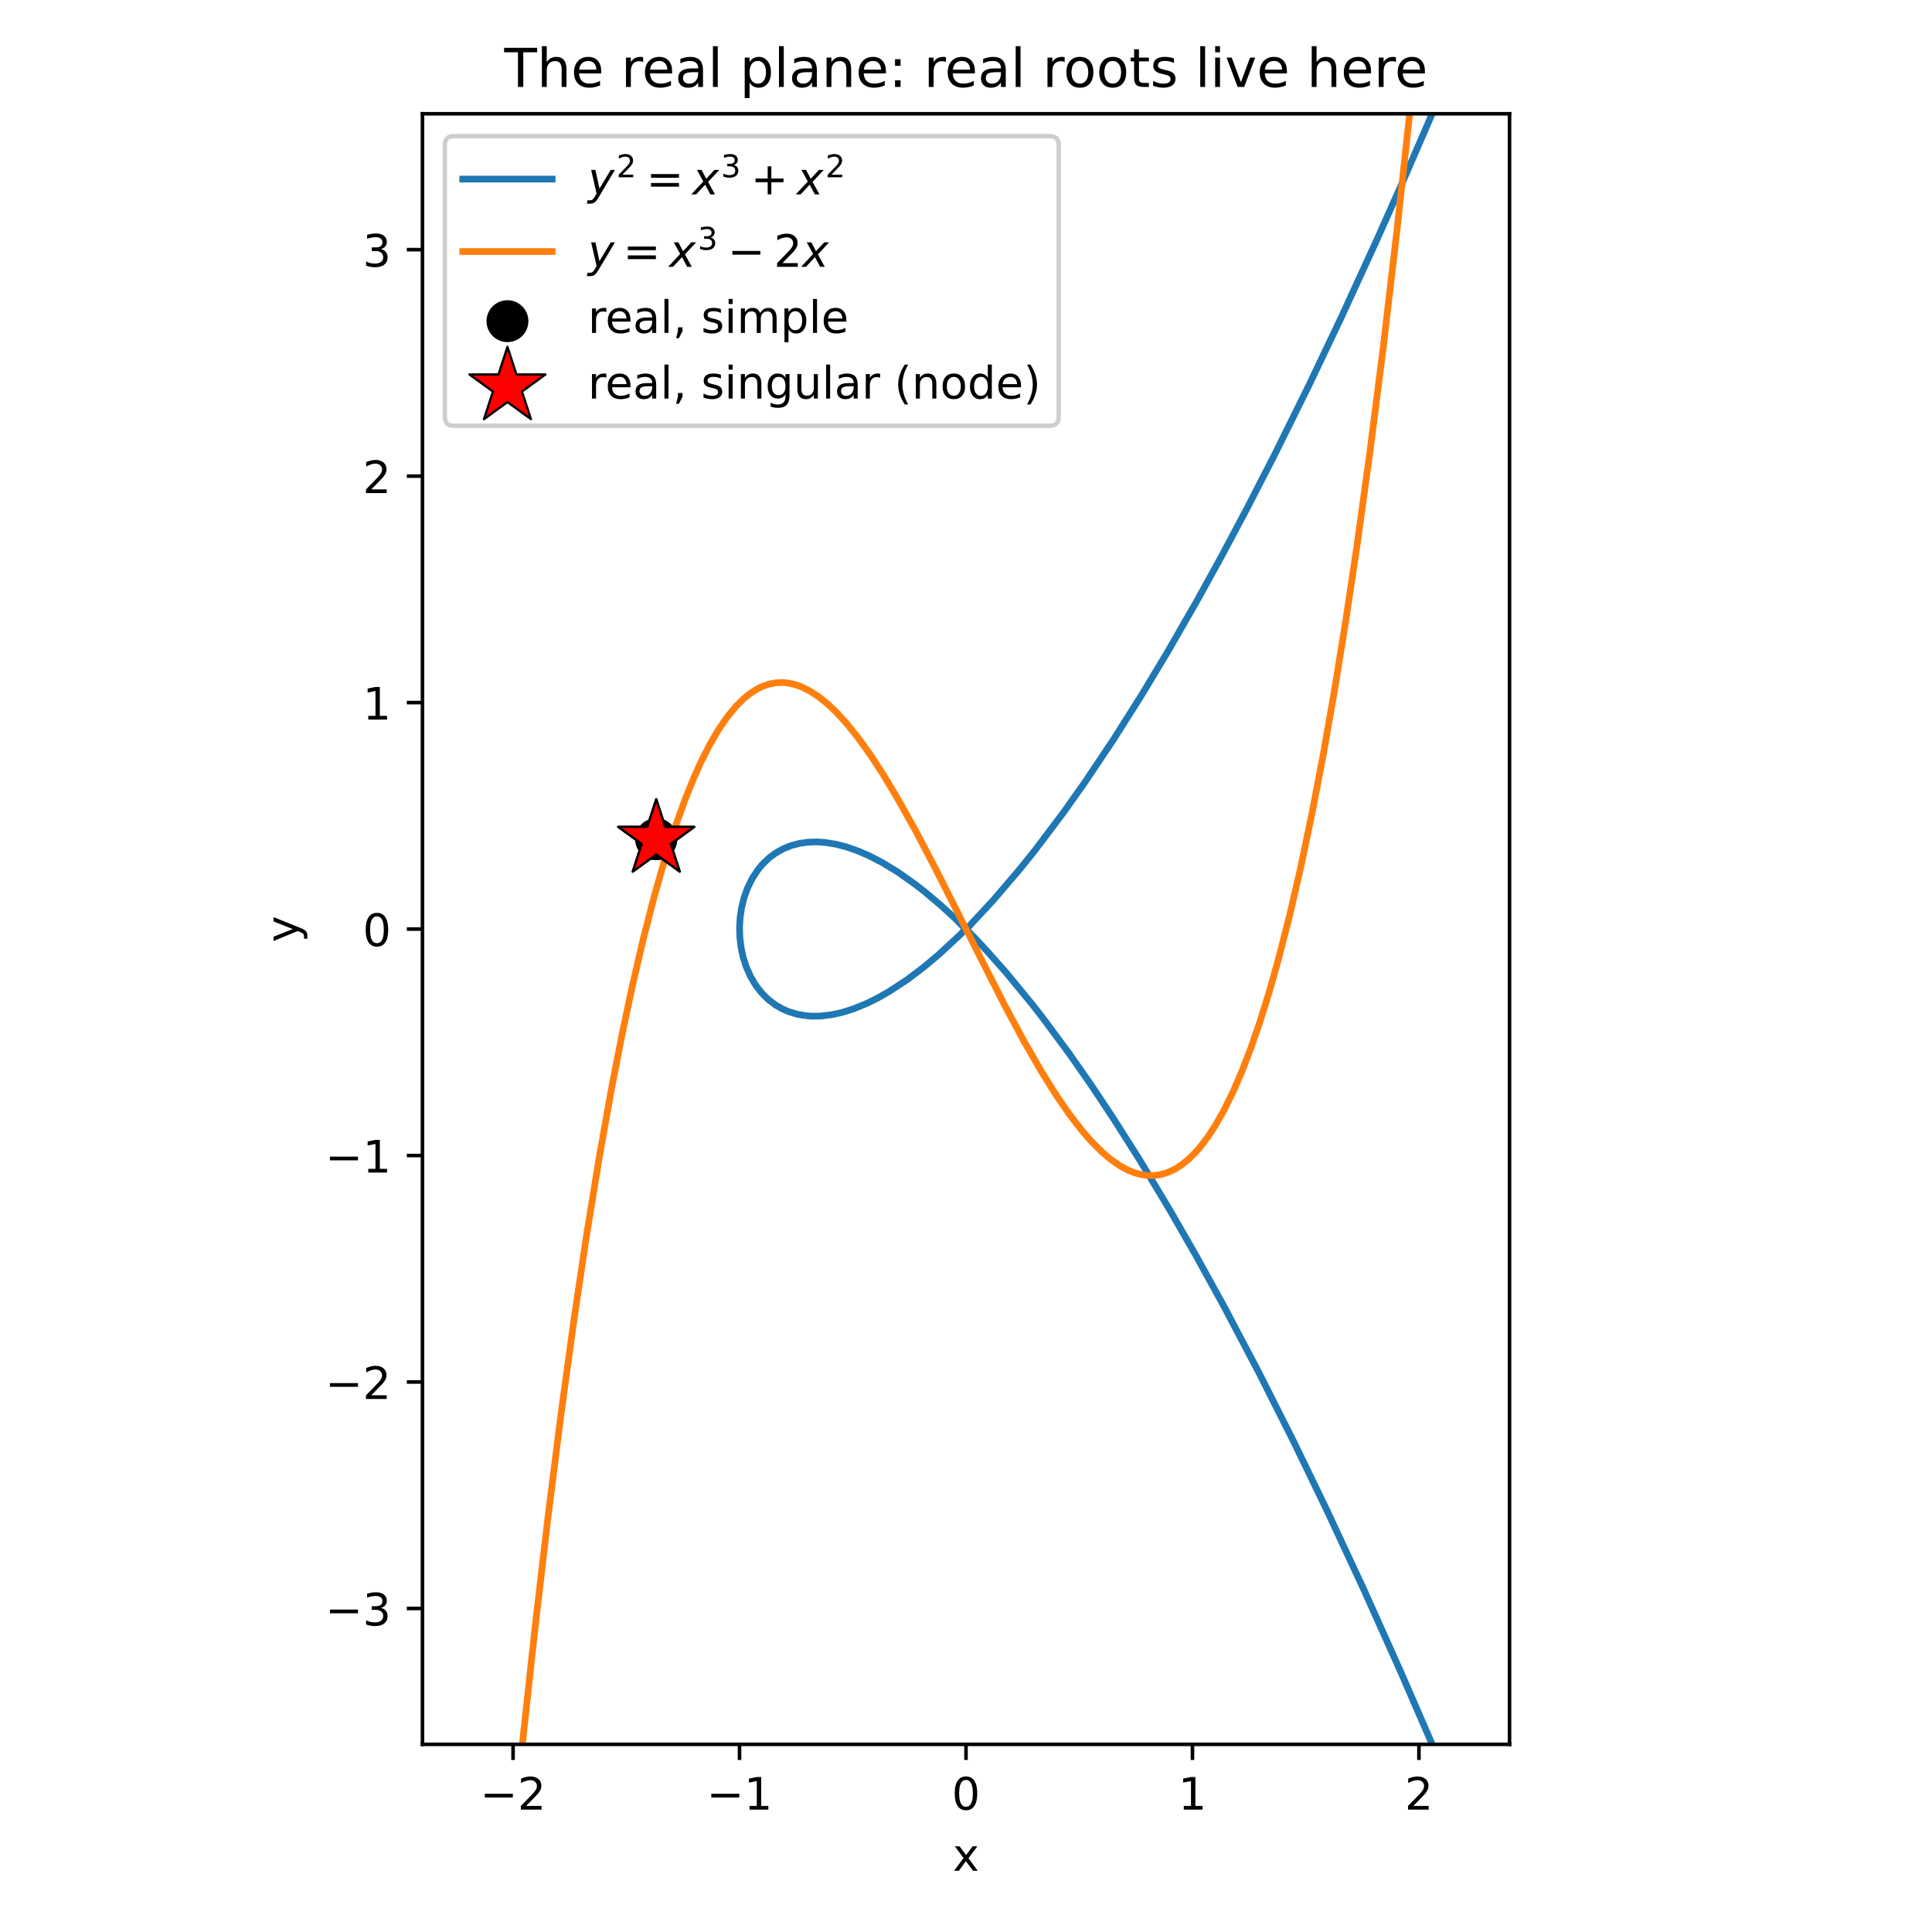
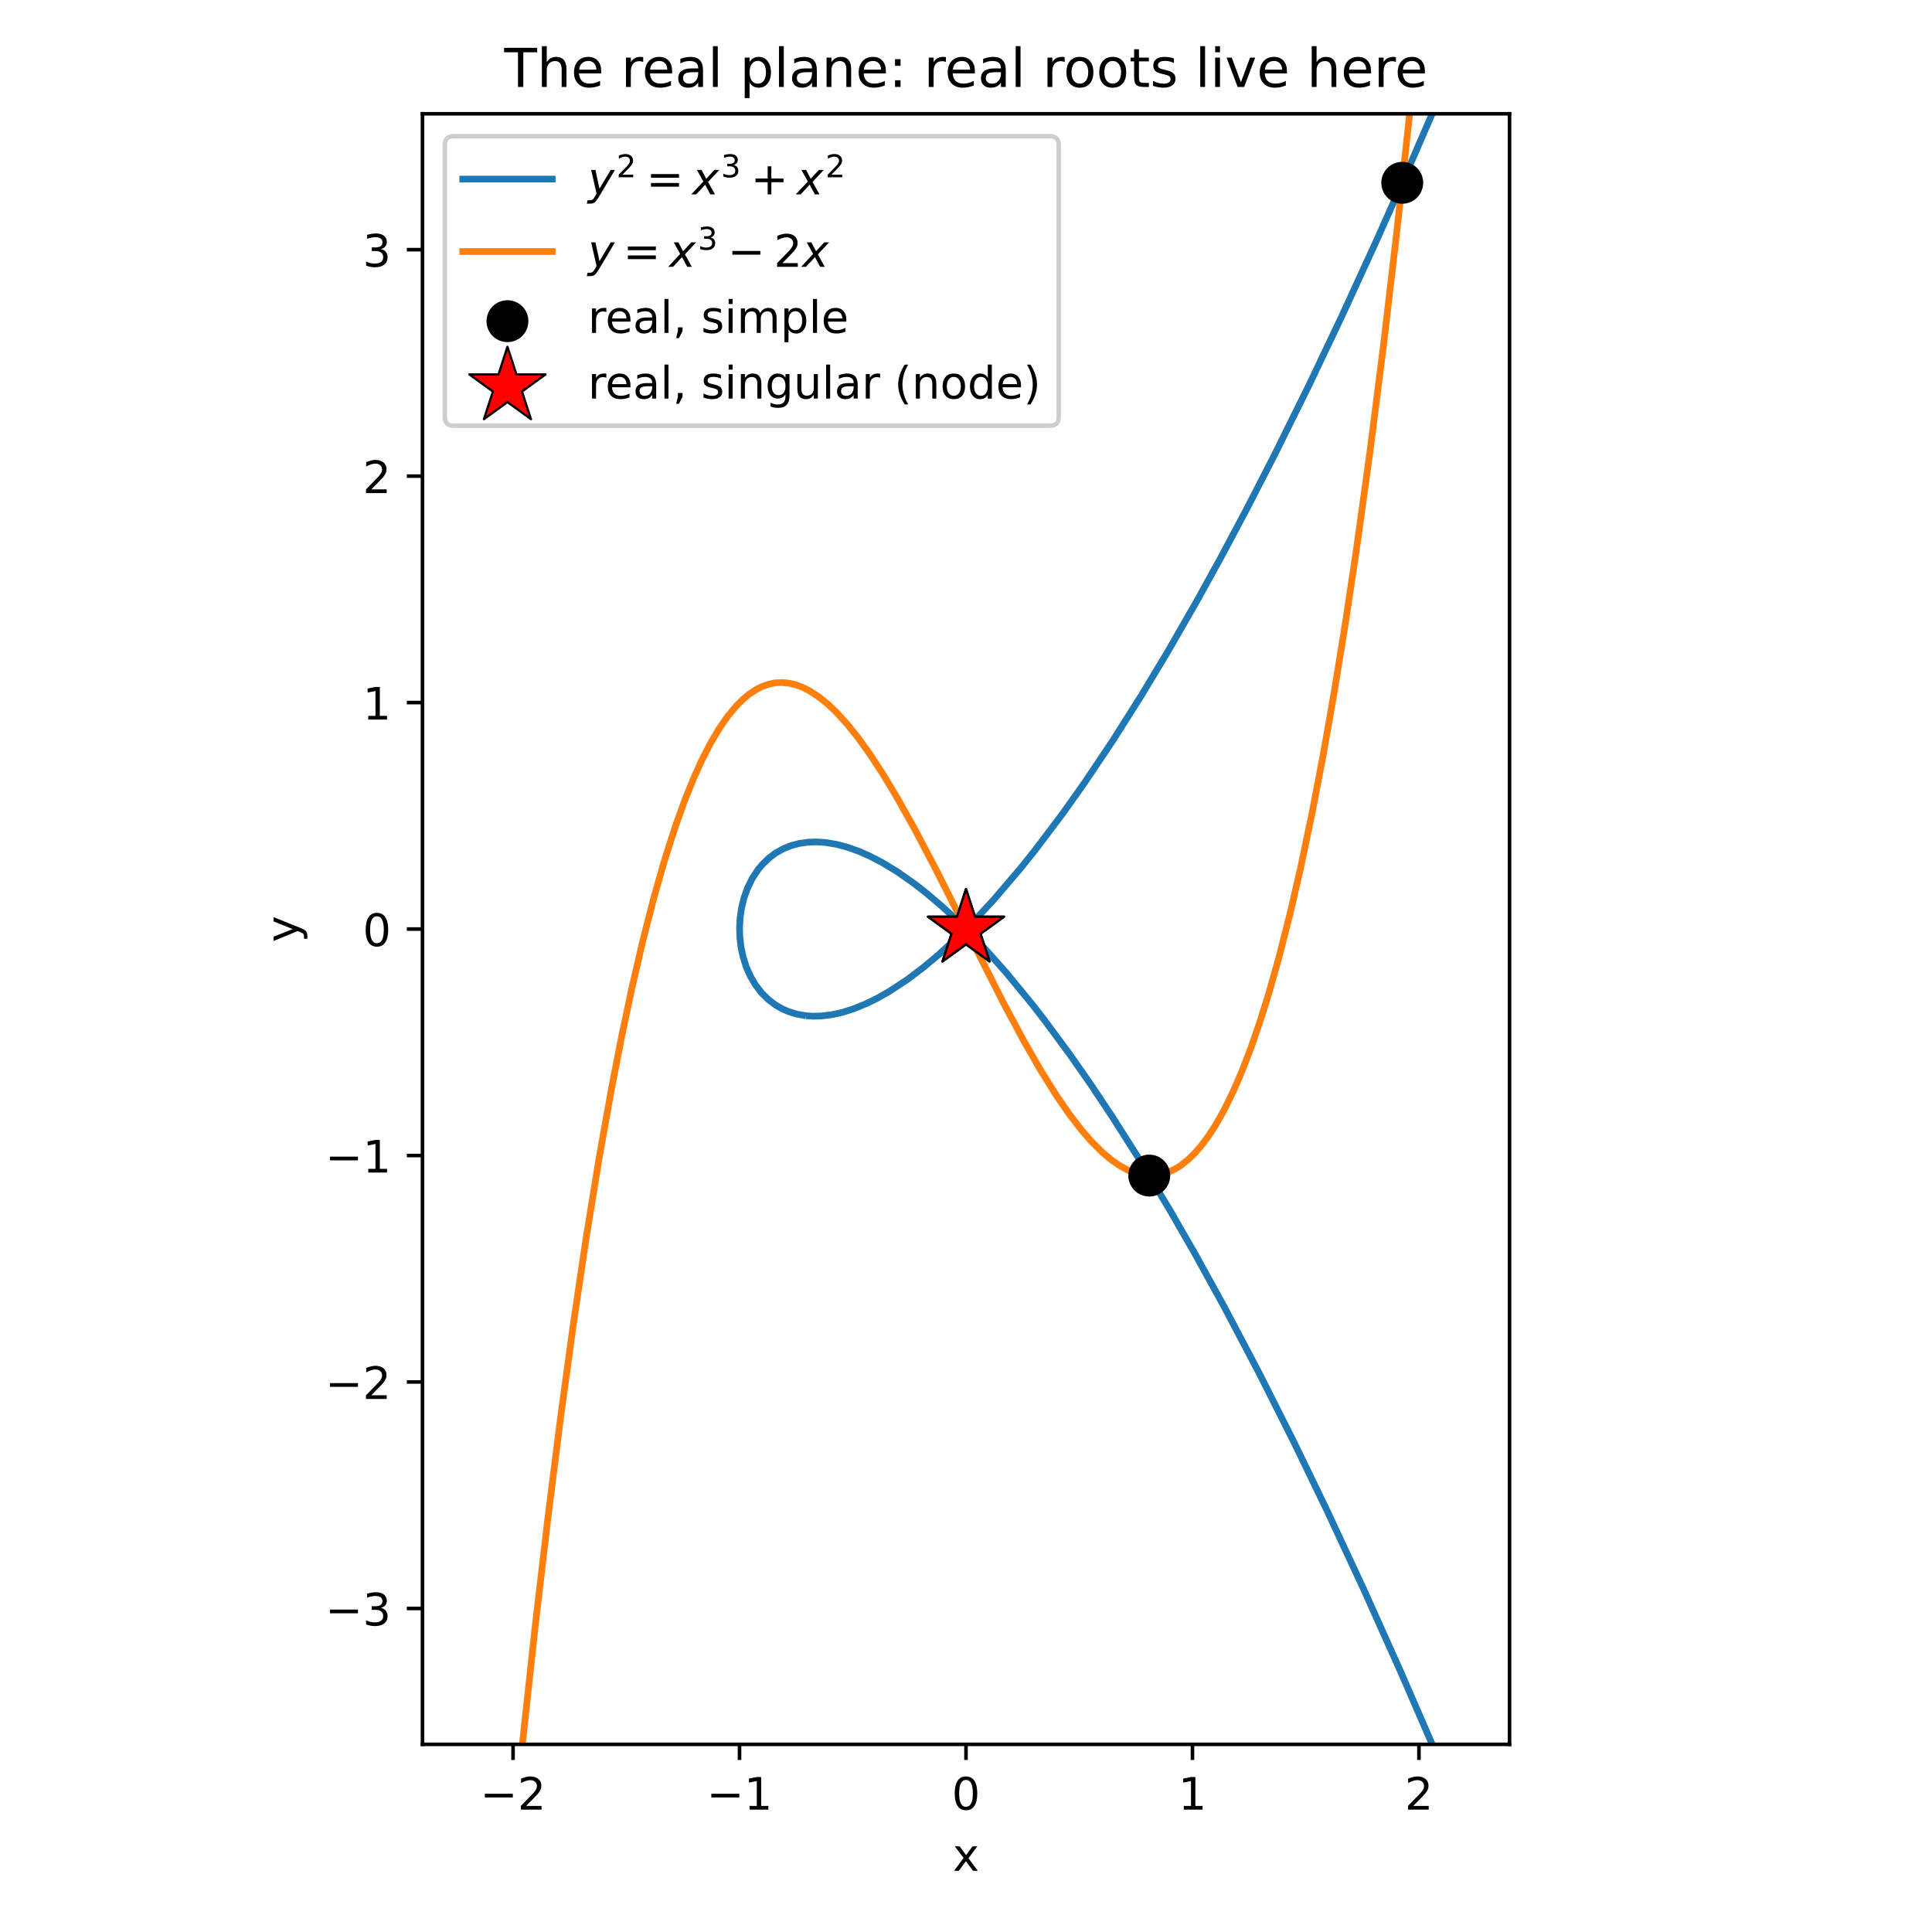
<svg xmlns="http://www.w3.org/2000/svg" xmlns:xlink="http://www.w3.org/1999/xlink" width="432pt" height="432pt" viewBox="0 0 432 432" version="1.1">
  <defs>
    <style type="text/css">*{stroke-linejoin: round; stroke-linecap: butt}</style>
  </defs>
  <g id="figure_1">
    <g id="patch_1">
      <path d="M 0 432  L 432 432  L 432 0  L 0 0  z " style="fill: #ffffff" />
    </g>
    <g id="axes_1">
      <g id="patch_2">
        <path d="M 94.467 390.04  L 337.533 390.04  L 337.533 25.44  L 94.467 25.44  z " style="fill: #ffffff" />
      </g>
      <g id="matplotlib.axis_1">
        <g id="xtick_1">
          <g id="line2d_1">
            <defs>
-               <path id="m66e1738c67" d="M 0 0  L 0 3.5  " style="stroke: #000000; stroke-width: 0.8" />
-             </defs>
-             <g>
-               <use xlink:href="#m66e1738c67" x="114.722" y="390.04" style="stroke: #000000; stroke-width: 0.8" />
+               <path id="m645d4f2193" d="M 0 0  L 0 3.5  " style="stroke: #000000; stroke-width: 0.8" />
+             </defs>
+             <g>
+               <use xlink:href="#m645d4f2193" x="114.722" y="390.04" style="stroke: #000000; stroke-width: 0.8" />
            </g>
          </g>
          <g id="text_1">
            <g transform="translate(107.3511 404.6384) scale(0.1 -0.1)">
              <defs>
                <path id="DejaVuSans-2212" d="M 678 2272  L 4684 2272  L 4684 1741  L 678 1741  L 678 2272  z " transform="scale(0.015625)" />
                <path id="DejaVuSans-32" d="M 1228 531  L 3431 531  L 3431 0  L 469 0  L 469 531  Q 828 903 1448 1529  Q 2069 2156 2228 2338  Q 2531 2678 2651 2914  Q 2772 3150 2772 3378  Q 2772 3750 2511 3984  Q 2250 4219 1831 4219  Q 1534 4219 1204 4116  Q 875 4013 500 3803  L 500 4441  Q 881 4594 1212 4672  Q 1544 4750 1819 4750  Q 2544 4750 2975 4387  Q 3406 4025 3406 3419  Q 3406 3131 3298 2873  Q 3191 2616 2906 2266  Q 2828 2175 2409 1742  Q 1991 1309 1228 531  z " transform="scale(0.015625)" />
              </defs>
              <use xlink:href="#DejaVuSans-2212" />
              <use xlink:href="#DejaVuSans-32" transform="translate(83.78906 0)" />
            </g>
          </g>
        </g>
        <g id="xtick_2">
          <g id="line2d_2">
            <g>
-               <use xlink:href="#m66e1738c67" x="165.361" y="390.04" style="stroke: #000000; stroke-width: 0.8" />
+               <use xlink:href="#m645d4f2193" x="165.361" y="390.04" style="stroke: #000000; stroke-width: 0.8" />
            </g>
          </g>
          <g id="text_2">
            <g transform="translate(157.99 404.6384) scale(0.1 -0.1)">
              <defs>
                <path id="DejaVuSans-31" d="M 794 531  L 1825 531  L 1825 4091  L 703 3866  L 703 4441  L 1819 4666  L 2450 4666  L 2450 531  L 3481 531  L 3481 0  L 794 0  L 794 531  z " transform="scale(0.015625)" />
              </defs>
              <use xlink:href="#DejaVuSans-2212" />
              <use xlink:href="#DejaVuSans-31" transform="translate(83.78906 0)" />
            </g>
          </g>
        </g>
        <g id="xtick_3">
          <g id="line2d_3">
            <g>
-               <use xlink:href="#m66e1738c67" x="216" y="390.04" style="stroke: #000000; stroke-width: 0.8" />
+               <use xlink:href="#m645d4f2193" x="216" y="390.04" style="stroke: #000000; stroke-width: 0.8" />
            </g>
          </g>
          <g id="text_3">
            <g transform="translate(212.8187 404.6384) scale(0.1 -0.1)">
              <defs>
                <path id="DejaVuSans-30" d="M 2034 4250  Q 1547 4250 1301 3770  Q 1056 3291 1056 2328  Q 1056 1369 1301 889  Q 1547 409 2034 409  Q 2525 409 2770 889  Q 3016 1369 3016 2328  Q 3016 3291 2770 3770  Q 2525 4250 2034 4250  z M 2034 4750  Q 2819 4750 3233 4129  Q 3647 3509 3647 2328  Q 3647 1150 3233 529  Q 2819 -91 2034 -91  Q 1250 -91 836 529  Q 422 1150 422 2328  Q 422 3509 836 4129  Q 1250 4750 2034 4750  z " transform="scale(0.015625)" />
              </defs>
              <use xlink:href="#DejaVuSans-30" />
            </g>
          </g>
        </g>
        <g id="xtick_4">
          <g id="line2d_4">
            <g>
-               <use xlink:href="#m66e1738c67" x="266.639" y="390.04" style="stroke: #000000; stroke-width: 0.8" />
+               <use xlink:href="#m645d4f2193" x="266.639" y="390.04" style="stroke: #000000; stroke-width: 0.8" />
            </g>
          </g>
          <g id="text_4">
            <g transform="translate(263.4576 404.6384) scale(0.1 -0.1)">
              <use xlink:href="#DejaVuSans-31" />
            </g>
          </g>
        </g>
        <g id="xtick_5">
          <g id="line2d_5">
            <g>
-               <use xlink:href="#m66e1738c67" x="317.278" y="390.04" style="stroke: #000000; stroke-width: 0.8" />
+               <use xlink:href="#m645d4f2193" x="317.278" y="390.04" style="stroke: #000000; stroke-width: 0.8" />
            </g>
          </g>
          <g id="text_5">
            <g transform="translate(314.0965 404.6384) scale(0.1 -0.1)">
              <use xlink:href="#DejaVuSans-32" />
            </g>
          </g>
        </g>
        <g id="text_6">
          <g transform="translate(213.0406 418.3166) scale(0.1 -0.1)">
            <defs>
              <path id="DejaVuSans-78" d="M 3513 3500  L 2247 1797  L 3578 0  L 2900 0  L 1881 1375  L 863 0  L 184 0  L 1544 1831  L 300 3500  L 978 3500  L 1906 2253  L 2834 3500  L 3513 3500  z " transform="scale(0.015625)" />
            </defs>
            <use xlink:href="#DejaVuSans-78" />
          </g>
        </g>
      </g>
      <g id="matplotlib.axis_2">
        <g id="ytick_1">
          <g id="line2d_6">
            <defs>
-               <path id="mb8ef39b01d" d="M 0 0  L -3.5 0  " style="stroke: #000000; stroke-width: 0.8" />
-             </defs>
-             <g>
-               <use xlink:href="#mb8ef39b01d" x="94.467" y="359.657" style="stroke: #000000; stroke-width: 0.8" />
+               <path id="me2d597efd4" d="M 0 0  L -3.5 0  " style="stroke: #000000; stroke-width: 0.8" />
+             </defs>
+             <g>
+               <use xlink:href="#me2d597efd4" x="94.467" y="359.657" style="stroke: #000000; stroke-width: 0.8" />
            </g>
          </g>
          <g id="text_7">
            <g transform="translate(72.72448 363.4559) scale(0.1 -0.1)">
              <defs>
                <path id="DejaVuSans-33" d="M 2597 2516  Q 3050 2419 3304 2112  Q 3559 1806 3559 1356  Q 3559 666 3084 287  Q 2609 -91 1734 -91  Q 1441 -91 1130 -33  Q 819 25 488 141  L 488 750  Q 750 597 1062 519  Q 1375 441 1716 441  Q 2309 441 2620 675  Q 2931 909 2931 1356  Q 2931 1769 2642 2001  Q 2353 2234 1838 2234  L 1294 2234  L 1294 2753  L 1863 2753  Q 2328 2753 2575 2939  Q 2822 3125 2822 3475  Q 2822 3834 2567 4026  Q 2313 4219 1838 4219  Q 1578 4219 1281 4162  Q 984 4106 628 3988  L 628 4550  Q 988 4650 1302 4700  Q 1616 4750 1894 4750  Q 2613 4750 3031 4423  Q 3450 4097 3450 3541  Q 3450 3153 3228 2886  Q 3006 2619 2597 2516  z " transform="scale(0.015625)" />
              </defs>
              <use xlink:href="#DejaVuSans-2212" />
              <use xlink:href="#DejaVuSans-33" transform="translate(83.78906 0)" />
            </g>
          </g>
        </g>
        <g id="ytick_2">
          <g id="line2d_7">
            <g>
-               <use xlink:href="#mb8ef39b01d" x="94.467" y="309.018" style="stroke: #000000; stroke-width: 0.8" />
+               <use xlink:href="#me2d597efd4" x="94.467" y="309.018" style="stroke: #000000; stroke-width: 0.8" />
            </g>
          </g>
          <g id="text_8">
            <g transform="translate(72.72448 312.817) scale(0.1 -0.1)">
              <use xlink:href="#DejaVuSans-2212" />
              <use xlink:href="#DejaVuSans-32" transform="translate(83.78906 0)" />
            </g>
          </g>
        </g>
        <g id="ytick_3">
          <g id="line2d_8">
            <g>
-               <use xlink:href="#mb8ef39b01d" x="94.467" y="258.379" style="stroke: #000000; stroke-width: 0.8" />
+               <use xlink:href="#me2d597efd4" x="94.467" y="258.379" style="stroke: #000000; stroke-width: 0.8" />
            </g>
          </g>
          <g id="text_9">
            <g transform="translate(72.72448 262.1781) scale(0.1 -0.1)">
              <use xlink:href="#DejaVuSans-2212" />
              <use xlink:href="#DejaVuSans-31" transform="translate(83.78906 0)" />
            </g>
          </g>
        </g>
        <g id="ytick_4">
          <g id="line2d_9">
            <g>
-               <use xlink:href="#mb8ef39b01d" x="94.467" y="207.74" style="stroke: #000000; stroke-width: 0.8" />
+               <use xlink:href="#me2d597efd4" x="94.467" y="207.74" style="stroke: #000000; stroke-width: 0.8" />
            </g>
          </g>
          <g id="text_10">
            <g transform="translate(81.10417 211.5392) scale(0.1 -0.1)">
              <use xlink:href="#DejaVuSans-30" />
            </g>
          </g>
        </g>
        <g id="ytick_5">
          <g id="line2d_10">
            <g>
-               <use xlink:href="#mb8ef39b01d" x="94.467" y="157.101" style="stroke: #000000; stroke-width: 0.8" />
+               <use xlink:href="#me2d597efd4" x="94.467" y="157.101" style="stroke: #000000; stroke-width: 0.8" />
            </g>
          </g>
          <g id="text_11">
            <g transform="translate(81.10417 160.9003) scale(0.1 -0.1)">
              <use xlink:href="#DejaVuSans-31" />
            </g>
          </g>
        </g>
        <g id="ytick_6">
          <g id="line2d_11">
            <g>
-               <use xlink:href="#mb8ef39b01d" x="94.467" y="106.462" style="stroke: #000000; stroke-width: 0.8" />
+               <use xlink:href="#me2d597efd4" x="94.467" y="106.462" style="stroke: #000000; stroke-width: 0.8" />
            </g>
          </g>
          <g id="text_12">
            <g transform="translate(81.10417 110.2614) scale(0.1 -0.1)">
              <use xlink:href="#DejaVuSans-32" />
            </g>
          </g>
        </g>
        <g id="ytick_7">
          <g id="line2d_12">
            <g>
-               <use xlink:href="#mb8ef39b01d" x="94.467" y="55.823" style="stroke: #000000; stroke-width: 0.8" />
+               <use xlink:href="#me2d597efd4" x="94.467" y="55.823" style="stroke: #000000; stroke-width: 0.8" />
            </g>
          </g>
          <g id="text_13">
            <g transform="translate(81.10417 59.62255) scale(0.1 -0.1)">
              <use xlink:href="#DejaVuSans-33" />
            </g>
          </g>
        </g>
        <g id="text_14">
          <g transform="translate(66.64479 210.6994) rotate(-90) scale(0.1 -0.1)">
            <defs>
              <path id="DejaVuSans-79" d="M 2059 -325  Q 1816 -950 1584 -1140  Q 1353 -1331 966 -1331  L 506 -1331  L 506 -850  L 844 -850  Q 1081 -850 1212 -737  Q 1344 -625 1503 -206  L 1606 56  L 191 3500  L 800 3500  L 1894 763  L 2988 3500  L 3597 3500  L 2059 -325  z " transform="scale(0.015625)" />
            </defs>
            <use xlink:href="#DejaVuSans-79" />
          </g>
        </g>
      </g>
      <g id="QuadContourSet_1">
-         <path d="M 320.239 390.04  L 313.178 373.77  L 304.897 355.306  L 296.57 337.432  L 289.31 322.433  L 281.516 306.965  L 273.697 292.131  L 267.252 280.441  L 261.545 270.508  L 254.725 259.183  L 248.74 249.753  L 243.872 242.446  L 239.138 235.666  L 233.341 227.833  L 230.857 224.632  L 225.011 217.518  L 220.545 212.489  L 218.192 209.949  L 217.06 208.836  L 216.731 208.385  L 216.318 208.105  L 216.318 207.375  L 216.731 207.095  L 217.218 206.535  L 222.089 201.304  L 228.137 194.223  L 231.344 190.229  L 237.701 181.802  L 242.547 174.966  L 248.88 165.515  L 255.218 155.498  L 261.057 145.801  L 267.662 134.309  L 272.905 124.81  L 278.745 113.85  L 284.926 101.83  L 292.719 86.072  L 300.026 70.715  L 307.728 53.936  L 313.906 40.053  L 320.239 25.44  M 180.198 227.119  L 178.249 226.781  L 176.301 226.189  L 174.839 225.546  L 173.378 224.696  L 171.744 223.449  L 170.282 221.988  L 168.994 220.326  L 167.811 218.335  L 166.843 216.143  L 166.148 213.951  L 165.686 211.759  L 165.429 209.567  L 165.366 207.375  L 165.492 205.183  L 165.817 202.991  L 166.353 200.799  L 167.131 198.607  L 168.207 196.415  L 169.481 194.475  L 170.455 193.298  L 171.917 191.881  L 173.378 190.784  L 175.032 189.839  L 176.803 189.108  L 178.736 188.592  L 180.685 188.314  L 182.633 188.255  L 184.582 188.384  L 187.017 188.79  L 189.453 189.433  L 191.888 190.292  L 194.324 191.348  L 197.246 192.861  L 200.692 194.953  L 204.553 197.675  L 206.989 199.577  L 210.398 202.467  L 213.378 205.183  L 215.269 207.106  L 215.679 207.375  L 215.679 208.105  L 215.269 208.374  L 214.782 208.92  L 209.911 213.441  L 206.501 216.296  L 202.836 219.065  L 198.708 221.769  L 196.272 223.149  L 193.837 224.357  L 190.914 225.559  L 188.34 226.372  L 186.043 226.882  L 183.607 227.183  L 181.659 227.22  L 180.198 227.119  L 180.198 227.119  " clip-path="url(#pdd912551e5)" style="fill: none; stroke: #1f77b4; stroke-width: 1.5" />
+         <path d="M 320.239 390.04  L 313.178 373.77  L 304.897 355.306  L 296.57 337.432  L 289.31 322.433  L 281.516 306.965  L 273.697 292.131  L 267.252 280.441  L 261.545 270.508  L 254.725 259.183  L 248.74 249.753  L 243.872 242.446  L 239.138 235.666  L 233.341 227.833  L 230.857 224.632  L 225.011 217.518  L 220.545 212.489  L 218.192 209.949  L 217.06 208.836  L 216.731 208.385  L 216.318 208.105  L 216.318 207.375  L 216.731 207.095  L 217.218 206.535  L 222.089 201.304  L 228.137 194.223  L 231.344 190.229  L 237.701 181.802  L 242.547 174.966  L 248.88 165.515  L 255.218 155.498  L 261.057 145.801  L 267.662 134.309  L 272.905 124.81  L 278.745 113.85  L 284.926 101.83  L 292.719 86.072  L 300.026 70.715  L 307.728 53.936  L 313.906 40.053  L 320.239 25.44  M 180.198 227.119  L 178.249 226.781  L 176.301 226.189  L 174.839 225.546  L 173.378 224.696  L 171.744 223.449  L 170.282 221.988  L 168.994 220.326  L 167.811 218.335  L 166.843 216.143  L 166.148 213.951  L 165.686 211.759  L 165.429 209.567  L 165.366 207.375  L 165.492 205.183  L 165.817 202.991  L 166.353 200.799  L 167.131 198.607  L 168.207 196.415  L 169.481 194.475  L 170.455 193.298  L 171.917 191.881  L 173.378 190.784  L 175.032 189.839  L 176.803 189.108  L 178.736 188.592  L 180.685 188.314  L 182.633 188.255  L 184.582 188.384  L 187.017 188.79  L 189.453 189.433  L 191.888 190.292  L 194.324 191.348  L 197.246 192.861  L 200.692 194.953  L 204.553 197.675  L 206.989 199.577  L 210.398 202.467  L 213.378 205.183  L 215.269 207.106  L 215.679 207.375  L 215.679 208.105  L 215.269 208.374  L 214.782 208.92  L 209.911 213.441  L 206.501 216.296  L 202.836 219.065  L 198.708 221.769  L 196.272 223.149  L 193.837 224.357  L 190.914 225.559  L 188.34 226.372  L 186.043 226.882  L 183.607 227.183  L 181.659 227.22  L 180.198 227.119  L 180.198 227.119  " clip-path="url(#p8e803415e7)" style="fill: none; stroke: #1f77b4; stroke-width: 1.5" />
      </g>
      <g id="QuadContourSet_2">
-         <path d="M 116.799 390.04  L 119.663 363.736  L 122.486 339.624  L 125.345 316.974  L 128.244 295.785  L 131.069 276.787  L 133.922 259.213  L 136.781 243.177  L 139.059 231.486  L 141.382 220.527  L 143.756 210.297  L 146.189 200.799  L 148.536 192.556  L 150.971 184.921  L 153.143 178.879  L 155.212 173.764  L 156.867 170.111  L 158.765 166.387  L 160.713 163.068  L 162.662 160.24  L 164.61 157.886  L 166.288 156.228  L 167.533 155.205  L 169.343 154.036  L 170.455 153.493  L 171.917 152.982  L 173.378 152.691  L 174.839 152.613  L 176.301 152.741  L 177.762 153.067  L 179.223 153.584  L 181.172 154.559  L 183.12 155.842  L 185.069 157.418  L 187.017 159.268  L 189.453 161.941  L 191.898 164.996  L 194.522 168.65  L 197.389 173.034  L 200.656 178.461  L 204.566 185.455  L 209.179 194.223  L 215.817 207.375  L 224.524 224.547  L 229.036 232.948  L 232.82 239.524  L 236.215 244.948  L 239.138 249.185  L 241.828 252.676  L 244.009 255.189  L 246.444 257.625  L 248.393 259.271  L 250.481 260.713  L 252.29 261.682  L 253.751 262.261  L 255.212 262.652  L 256.673 262.847  L 258.135 262.838  L 259.596 262.619  L 261.078 262.174  L 262.657 261.444  L 263.98 260.626  L 265.712 259.252  L 267.205 257.79  L 268.482 256.329  L 270.136 254.137  L 271.774 251.629  L 273.722 248.184  L 275.816 243.908  L 277.706 239.524  L 279.675 234.409  L 281.693 228.564  L 283.743 221.988  L 285.9 214.353  L 288.422 204.452  L 290.78 194.223  L 293.382 181.802  L 295.894 168.65  L 298.331 154.767  L 300.931 138.693  L 303.443 121.887  L 306.366 100.698  L 309.337 77.317  L 312.337 51.744  L 315.201 25.44  L 315.201 25.44  " clip-path="url(#pdd912551e5)" style="fill: none; stroke: #ff7f0e; stroke-width: 1.5" />
+         <path d="M 116.799 390.04  L 119.663 363.736  L 122.486 339.624  L 125.345 316.974  L 128.244 295.785  L 131.069 276.787  L 133.922 259.213  L 136.781 243.177  L 139.059 231.486  L 141.382 220.527  L 143.756 210.297  L 146.189 200.799  L 148.536 192.556  L 150.971 184.921  L 153.143 178.879  L 155.212 173.764  L 156.867 170.111  L 158.765 166.387  L 160.713 163.068  L 162.662 160.24  L 164.61 157.886  L 166.288 156.228  L 167.533 155.205  L 169.343 154.036  L 170.455 153.493  L 171.917 152.982  L 173.378 152.691  L 174.839 152.613  L 176.301 152.741  L 177.762 153.067  L 179.223 153.584  L 181.172 154.559  L 183.12 155.842  L 185.069 157.418  L 187.017 159.268  L 189.453 161.941  L 191.898 164.996  L 194.522 168.65  L 197.389 173.034  L 200.656 178.461  L 204.566 185.455  L 209.179 194.223  L 215.817 207.375  L 224.524 224.547  L 229.036 232.948  L 232.82 239.524  L 236.215 244.948  L 239.138 249.185  L 241.828 252.676  L 244.009 255.189  L 246.444 257.625  L 248.393 259.271  L 250.481 260.713  L 252.29 261.682  L 253.751 262.261  L 255.212 262.652  L 256.673 262.847  L 258.135 262.838  L 259.596 262.619  L 261.078 262.174  L 262.657 261.444  L 263.98 260.626  L 265.712 259.252  L 267.205 257.79  L 268.482 256.329  L 270.136 254.137  L 271.774 251.629  L 273.722 248.184  L 275.816 243.908  L 277.706 239.524  L 279.675 234.409  L 281.693 228.564  L 283.743 221.988  L 285.9 214.353  L 288.422 204.452  L 290.78 194.223  L 293.382 181.802  L 295.894 168.65  L 298.331 154.767  L 300.931 138.693  L 303.443 121.887  L 306.366 100.698  L 309.337 77.317  L 312.337 51.744  L 315.201 25.44  L 315.201 25.44  " clip-path="url(#p8e803415e7)" style="fill: none; stroke: #ff7f0e; stroke-width: 1.5" />
      </g>
      <g id="line2d_13" />
      <g id="line2d_14" />
      <g id="patch_3">
        <path d="M 94.467 390.04  L 94.467 25.44  " style="fill: none; stroke: #000000; stroke-width: 0.8; stroke-linejoin: miter; stroke-linecap: square" />
      </g>
      <g id="patch_4">
        <path d="M 337.533 390.04  L 337.533 25.44  " style="fill: none; stroke: #000000; stroke-width: 0.8; stroke-linejoin: miter; stroke-linecap: square" />
      </g>
      <g id="patch_5">
        <path d="M 94.467 390.04  L 337.533 390.04  " style="fill: none; stroke: #000000; stroke-width: 0.8; stroke-linejoin: miter; stroke-linecap: square" />
      </g>
      <g id="patch_6">
        <path d="M 94.467 25.44  L 337.533 25.44  " style="fill: none; stroke: #000000; stroke-width: 0.8; stroke-linejoin: miter; stroke-linecap: square" />
      </g>
      <g id="text_15">
        <g transform="translate(112.7503 19.44) scale(0.12 -0.12)">
          <defs>
            <path id="DejaVuSans-54" d="M -19 4666  L 3928 4666  L 3928 4134  L 2272 4134  L 2272 0  L 1638 0  L 1638 4134  L -19 4134  L -19 4666  z " transform="scale(0.015625)" />
            <path id="DejaVuSans-68" d="M 3513 2113  L 3513 0  L 2938 0  L 2938 2094  Q 2938 2591 2744 2837  Q 2550 3084 2163 3084  Q 1697 3084 1428 2787  Q 1159 2491 1159 1978  L 1159 0  L 581 0  L 581 4863  L 1159 4863  L 1159 2956  Q 1366 3272 1645 3428  Q 1925 3584 2291 3584  Q 2894 3584 3203 3211  Q 3513 2838 3513 2113  z " transform="scale(0.015625)" />
            <path id="DejaVuSans-65" d="M 3597 1894  L 3597 1613  L 953 1613  Q 991 1019 1311 708  Q 1631 397 2203 397  Q 2534 397 2845 478  Q 3156 559 3463 722  L 3463 178  Q 3153 47 2828 -22  Q 2503 -91 2169 -91  Q 1331 -91 842 396  Q 353 884 353 1716  Q 353 2575 817 3079  Q 1281 3584 2069 3584  Q 2775 3584 3186 3129  Q 3597 2675 3597 1894  z M 3022 2063  Q 3016 2534 2758 2815  Q 2500 3097 2075 3097  Q 1594 3097 1305 2825  Q 1016 2553 972 2059  L 3022 2063  z " transform="scale(0.015625)" />
            <path id="DejaVuSans-20" transform="scale(0.015625)" />
            <path id="DejaVuSans-72" d="M 2631 2963  Q 2534 3019 2420 3045  Q 2306 3072 2169 3072  Q 1681 3072 1420 2755  Q 1159 2438 1159 1844  L 1159 0  L 581 0  L 581 3500  L 1159 3500  L 1159 2956  Q 1341 3275 1631 3429  Q 1922 3584 2338 3584  Q 2397 3584 2469 3576  Q 2541 3569 2628 3553  L 2631 2963  z " transform="scale(0.015625)" />
            <path id="DejaVuSans-61" d="M 2194 1759  Q 1497 1759 1228 1600  Q 959 1441 959 1056  Q 959 750 1161 570  Q 1363 391 1709 391  Q 2188 391 2477 730  Q 2766 1069 2766 1631  L 2766 1759  L 2194 1759  z M 3341 1997  L 3341 0  L 2766 0  L 2766 531  Q 2569 213 2275 61  Q 1981 -91 1556 -91  Q 1019 -91 701 211  Q 384 513 384 1019  Q 384 1609 779 1909  Q 1175 2209 1959 2209  L 2766 2209  L 2766 2266  Q 2766 2663 2505 2880  Q 2244 3097 1772 3097  Q 1472 3097 1187 3025  Q 903 2953 641 2809  L 641 3341  Q 956 3463 1253 3523  Q 1550 3584 1831 3584  Q 2591 3584 2966 3190  Q 3341 2797 3341 1997  z " transform="scale(0.015625)" />
            <path id="DejaVuSans-6c" d="M 603 4863  L 1178 4863  L 1178 0  L 603 0  L 603 4863  z " transform="scale(0.015625)" />
            <path id="DejaVuSans-70" d="M 1159 525  L 1159 -1331  L 581 -1331  L 581 3500  L 1159 3500  L 1159 2969  Q 1341 3281 1617 3432  Q 1894 3584 2278 3584  Q 2916 3584 3314 3078  Q 3713 2572 3713 1747  Q 3713 922 3314 415  Q 2916 -91 2278 -91  Q 1894 -91 1617 61  Q 1341 213 1159 525  z M 3116 1747  Q 3116 2381 2855 2742  Q 2594 3103 2138 3103  Q 1681 3103 1420 2742  Q 1159 2381 1159 1747  Q 1159 1113 1420 752  Q 1681 391 2138 391  Q 2594 391 2855 752  Q 3116 1113 3116 1747  z " transform="scale(0.015625)" />
            <path id="DejaVuSans-6e" d="M 3513 2113  L 3513 0  L 2938 0  L 2938 2094  Q 2938 2591 2744 2837  Q 2550 3084 2163 3084  Q 1697 3084 1428 2787  Q 1159 2491 1159 1978  L 1159 0  L 581 0  L 581 3500  L 1159 3500  L 1159 2956  Q 1366 3272 1645 3428  Q 1925 3584 2291 3584  Q 2894 3584 3203 3211  Q 3513 2838 3513 2113  z " transform="scale(0.015625)" />
            <path id="DejaVuSans-3a" d="M 750 794  L 1409 794  L 1409 0  L 750 0  L 750 794  z M 750 3309  L 1409 3309  L 1409 2516  L 750 2516  L 750 3309  z " transform="scale(0.015625)" />
            <path id="DejaVuSans-6f" d="M 1959 3097  Q 1497 3097 1228 2736  Q 959 2375 959 1747  Q 959 1119 1226 758  Q 1494 397 1959 397  Q 2419 397 2687 759  Q 2956 1122 2956 1747  Q 2956 2369 2687 2733  Q 2419 3097 1959 3097  z M 1959 3584  Q 2709 3584 3137 3096  Q 3566 2609 3566 1747  Q 3566 888 3137 398  Q 2709 -91 1959 -91  Q 1206 -91 779 398  Q 353 888 353 1747  Q 353 2609 779 3096  Q 1206 3584 1959 3584  z " transform="scale(0.015625)" />
            <path id="DejaVuSans-74" d="M 1172 4494  L 1172 3500  L 2356 3500  L 2356 3053  L 1172 3053  L 1172 1153  Q 1172 725 1289 603  Q 1406 481 1766 481  L 2356 481  L 2356 0  L 1766 0  Q 1100 0 847 248  Q 594 497 594 1153  L 594 3053  L 172 3053  L 172 3500  L 594 3500  L 594 4494  L 1172 4494  z " transform="scale(0.015625)" />
            <path id="DejaVuSans-73" d="M 2834 3397  L 2834 2853  Q 2591 2978 2328 3040  Q 2066 3103 1784 3103  Q 1356 3103 1142 2972  Q 928 2841 928 2578  Q 928 2378 1081 2264  Q 1234 2150 1697 2047  L 1894 2003  Q 2506 1872 2764 1633  Q 3022 1394 3022 966  Q 3022 478 2636 193  Q 2250 -91 1575 -91  Q 1294 -91 989 -36  Q 684 19 347 128  L 347 722  Q 666 556 975 473  Q 1284 391 1588 391  Q 1994 391 2212 530  Q 2431 669 2431 922  Q 2431 1156 2273 1281  Q 2116 1406 1581 1522  L 1381 1569  Q 847 1681 609 1914  Q 372 2147 372 2553  Q 372 3047 722 3315  Q 1072 3584 1716 3584  Q 2034 3584 2315 3537  Q 2597 3491 2834 3397  z " transform="scale(0.015625)" />
            <path id="DejaVuSans-69" d="M 603 3500  L 1178 3500  L 1178 0  L 603 0  L 603 3500  z M 603 4863  L 1178 4863  L 1178 4134  L 603 4134  L 603 4863  z " transform="scale(0.015625)" />
            <path id="DejaVuSans-76" d="M 191 3500  L 800 3500  L 1894 563  L 2988 3500  L 3597 3500  L 2284 0  L 1503 0  L 191 3500  z " transform="scale(0.015625)" />
          </defs>
          <use xlink:href="#DejaVuSans-54" />
          <use xlink:href="#DejaVuSans-68" transform="translate(61.08398 0)" />
          <use xlink:href="#DejaVuSans-65" transform="translate(124.4629 0)" />
          <use xlink:href="#DejaVuSans-20" transform="translate(185.9863 0)" />
          <use xlink:href="#DejaVuSans-72" transform="translate(217.7734 0)" />
          <use xlink:href="#DejaVuSans-65" transform="translate(256.6367 0)" />
          <use xlink:href="#DejaVuSans-61" transform="translate(318.1602 0)" />
          <use xlink:href="#DejaVuSans-6c" transform="translate(379.4395 0)" />
          <use xlink:href="#DejaVuSans-20" transform="translate(407.2227 0)" />
          <use xlink:href="#DejaVuSans-70" transform="translate(439.0098 0)" />
          <use xlink:href="#DejaVuSans-6c" transform="translate(502.4863 0)" />
          <use xlink:href="#DejaVuSans-61" transform="translate(530.2695 0)" />
          <use xlink:href="#DejaVuSans-6e" transform="translate(591.5488 0)" />
          <use xlink:href="#DejaVuSans-65" transform="translate(654.9277 0)" />
          <use xlink:href="#DejaVuSans-3a" transform="translate(716.4512 0)" />
          <use xlink:href="#DejaVuSans-20" transform="translate(750.1426 0)" />
          <use xlink:href="#DejaVuSans-72" transform="translate(781.9297 0)" />
          <use xlink:href="#DejaVuSans-65" transform="translate(820.793 0)" />
          <use xlink:href="#DejaVuSans-61" transform="translate(882.3164 0)" />
          <use xlink:href="#DejaVuSans-6c" transform="translate(943.5957 0)" />
          <use xlink:href="#DejaVuSans-20" transform="translate(971.3789 0)" />
          <use xlink:href="#DejaVuSans-72" transform="translate(1003.166 0)" />
          <use xlink:href="#DejaVuSans-6f" transform="translate(1042.029 0)" />
          <use xlink:href="#DejaVuSans-6f" transform="translate(1103.211 0)" />
          <use xlink:href="#DejaVuSans-74" transform="translate(1164.393 0)" />
          <use xlink:href="#DejaVuSans-73" transform="translate(1203.602 0)" />
          <use xlink:href="#DejaVuSans-20" transform="translate(1255.701 0)" />
          <use xlink:href="#DejaVuSans-6c" transform="translate(1287.488 0)" />
          <use xlink:href="#DejaVuSans-69" transform="translate(1315.271 0)" />
          <use xlink:href="#DejaVuSans-76" transform="translate(1343.055 0)" />
          <use xlink:href="#DejaVuSans-65" transform="translate(1402.234 0)" />
          <use xlink:href="#DejaVuSans-20" transform="translate(1463.758 0)" />
          <use xlink:href="#DejaVuSans-68" transform="translate(1495.545 0)" />
          <use xlink:href="#DejaVuSans-65" transform="translate(1558.924 0)" />
          <use xlink:href="#DejaVuSans-72" transform="translate(1620.447 0)" />
          <use xlink:href="#DejaVuSans-65" transform="translate(1659.311 0)" />
        </g>
      </g>
      <g id="PathCollection_1">
        <defs>
-           <path id="m67f406bfbf" d="M 0 4.183  C 1.109 4.183 2.174 3.743 2.958 2.958  C 3.743 2.174 4.183 1.109 4.183 0  C 4.183 -1.109 3.743 -2.174 2.958 -2.958  C 2.174 -3.743 1.109 -4.183 0 -4.183  C -1.109 -4.183 -2.174 -3.743 -2.958 -2.958  C -3.743 -2.174 -4.183 -1.109 -4.183 0  C -4.183 1.109 -3.743 2.174 -2.958 2.958  C -2.174 3.743 -1.109 4.183 0 4.183  z " style="stroke: #000000" />
+           <path id="mc25c1d3a0d" d="M 0 4.183  C 1.109 4.183 2.174 3.743 2.958 2.958  C 3.743 2.174 4.183 1.109 4.183 0  C 4.183 -1.109 3.743 -2.174 2.958 -2.958  C 2.174 -3.743 1.109 -4.183 0 -4.183  C -1.109 -4.183 -2.174 -3.743 -2.958 -2.958  C -3.743 -2.174 -4.183 -1.109 -4.183 0  C -4.183 1.109 -3.743 2.174 -2.958 2.958  C -2.174 3.743 -1.109 4.183 0 4.183  z " style="stroke: #000000" />
        </defs>
-         <g clip-path="url(#pdd912551e5)">
-           <use xlink:href="#m67f406bfbf" x="146.737" y="187.654" style="stroke: #000000" />
-           <use xlink:href="#m67f406bfbf" x="146.737" y="187.654" style="stroke: #000000" />
+         <g clip-path="url(#p8e803415e7)">
+           <use xlink:href="#mc25c1d3a0d" x="313.546" y="40.874" style="stroke: #000000" />
+           <use xlink:href="#mc25c1d3a0d" x="256.98" y="262.862" style="stroke: #000000" />
        </g>
      </g>
      <g id="PathCollection_2">
        <defs>
-           <path id="md3f048e6af" d="M 0 -8.944  L -2.008 -2.764  L -8.507 -2.764  L -3.249 1.056  L -5.257 7.236  L -0 3.416  L 5.257 7.236  L 3.249 1.056  L 8.507 -2.764  L 2.008 -2.764  z " style="stroke: #000000; stroke-width: 0.5" />
+           <path id="mb47e6a4a38" d="M 0 -8.944  L -2.008 -2.764  L -8.507 -2.764  L -3.249 1.056  L -5.257 7.236  L -0 3.416  L 5.257 7.236  L 3.249 1.056  L 8.507 -2.764  L 2.008 -2.764  z " style="stroke: #000000; stroke-width: 0.5" />
        </defs>
-         <g clip-path="url(#pdd912551e5)">
-           <use xlink:href="#md3f048e6af" x="146.737" y="187.654" style="fill: #ff0000; stroke: #000000; stroke-width: 0.5" />
-           <use xlink:href="#md3f048e6af" x="146.737" y="187.654" style="fill: #ff0000; stroke: #000000; stroke-width: 0.5" />
+         <g clip-path="url(#p8e803415e7)">
+           <use xlink:href="#mb47e6a4a38" x="216" y="207.74" style="fill: #ff0000; stroke: #000000; stroke-width: 0.5" />
+           <use xlink:href="#mb47e6a4a38" x="216" y="207.74" style="fill: #ff0000; stroke: #000000; stroke-width: 0.5" />
        </g>
      </g>
      <g id="legend_1">
        <g id="patch_7">
          <path d="M 101.467 95.196  L 234.735 95.196  Q 236.735 95.196 236.735 93.196  L 236.735 32.44  Q 236.735 30.44 234.735 30.44  L 101.467 30.44  Q 99.467 30.44 99.467 32.44  L 99.467 93.196  Q 99.467 95.196 101.467 95.196  z " style="fill: #ffffff; opacity: 0.95; stroke: #cccccc; stroke-linejoin: miter" />
        </g>
        <g id="line2d_15">
          <path d="M 103.467 40.04  L 113.467 40.04  L 123.467 40.04  " style="fill: none; stroke: #1f77b4; stroke-width: 1.5; stroke-linecap: square" />
        </g>
        <g id="text_16">
          <g transform="translate(131.4667 43.54) scale(0.1 -0.1)">
            <defs>
              <path id="DejaVuSans-Oblique-79" d="M 1588 -325  Q 1188 -997 936 -1164  Q 684 -1331 294 -1331  L -159 -1331  L -63 -850  L 269 -850  Q 509 -850 678 -719  Q 847 -588 1056 -206  L 1234 128  L 459 3500  L 1069 3500  L 1650 819  L 3256 3500  L 3859 3500  L 1588 -325  z " transform="scale(0.015625)" />
              <path id="DejaVuSans-3d" d="M 678 2906  L 4684 2906  L 4684 2381  L 678 2381  L 678 2906  z M 678 1631  L 4684 1631  L 4684 1100  L 678 1100  L 678 1631  z " transform="scale(0.015625)" />
              <path id="DejaVuSans-Oblique-78" d="M 3841 3500  L 2234 1784  L 3219 0  L 2559 0  L 1819 1388  L 531 0  L -166 0  L 1556 1844  L 641 3500  L 1300 3500  L 1972 2234  L 3144 3500  L 3841 3500  z " transform="scale(0.015625)" />
              <path id="DejaVuSans-2b" d="M 2944 4013  L 2944 2272  L 4684 2272  L 4684 1741  L 2944 1741  L 2944 0  L 2419 0  L 2419 1741  L 678 1741  L 678 2272  L 2419 2272  L 2419 4013  L 2944 4013  z " transform="scale(0.015625)" />
            </defs>
            <use xlink:href="#DejaVuSans-Oblique-79" transform="translate(0 0.765625)" />
            <use xlink:href="#DejaVuSans-32" transform="translate(63.64583 39.04688) scale(0.7)" />
            <use xlink:href="#DejaVuSans-3d" transform="translate(130.3988 0.765625)" />
            <use xlink:href="#DejaVuSans-Oblique-78" transform="translate(233.6702 0.765625)" />
            <use xlink:href="#DejaVuSans-33" transform="translate(297.3161 39.04688) scale(0.7)" />
            <use xlink:href="#DejaVuSans-2b" transform="translate(364.069 0.765625)" />
            <use xlink:href="#DejaVuSans-Oblique-78" transform="translate(467.3405 0.765625)" />
            <use xlink:href="#DejaVuSans-32" transform="translate(530.9863 39.04688) scale(0.7)" />
          </g>
        </g>
        <g id="line2d_16">
          <path d="M 103.467 56.24  L 113.467 56.24  L 123.467 56.24  " style="fill: none; stroke: #ff7f0e; stroke-width: 1.5; stroke-linecap: square" />
        </g>
        <g id="text_17">
          <g transform="translate(131.4667 59.74) scale(0.1 -0.1)">
            <use xlink:href="#DejaVuSans-Oblique-79" transform="translate(0 0.765625)" />
            <use xlink:href="#DejaVuSans-3d" transform="translate(78.66211 0.765625)" />
            <use xlink:href="#DejaVuSans-Oblique-78" transform="translate(181.9336 0.765625)" />
            <use xlink:href="#DejaVuSans-33" transform="translate(245.5794 39.04688) scale(0.7)" />
            <use xlink:href="#DejaVuSans-2212" transform="translate(312.3324 0.765625)" />
            <use xlink:href="#DejaVuSans-32" transform="translate(415.6038 0.765625)" />
            <use xlink:href="#DejaVuSans-Oblique-78" transform="translate(479.2269 0.765625)" />
          </g>
        </g>
        <g id="PathCollection_3">
          <g>
-             <use xlink:href="#m67f406bfbf" x="113.467" y="71.813" style="stroke: #000000" />
+             <use xlink:href="#mc25c1d3a0d" x="113.467" y="71.813" style="stroke: #000000" />
          </g>
        </g>
        <g id="text_18">
          <g transform="translate(131.4667 74.43844) scale(0.1 -0.1)">
            <defs>
              <path id="DejaVuSans-2c" d="M 750 794  L 1409 794  L 1409 256  L 897 -744  L 494 -744  L 750 256  L 750 794  z " transform="scale(0.015625)" />
              <path id="DejaVuSans-6d" d="M 3328 2828  Q 3544 3216 3844 3400  Q 4144 3584 4550 3584  Q 5097 3584 5394 3201  Q 5691 2819 5691 2113  L 5691 0  L 5113 0  L 5113 2094  Q 5113 2597 4934 2840  Q 4756 3084 4391 3084  Q 3944 3084 3684 2787  Q 3425 2491 3425 1978  L 3425 0  L 2847 0  L 2847 2094  Q 2847 2600 2669 2842  Q 2491 3084 2119 3084  Q 1678 3084 1418 2786  Q 1159 2488 1159 1978  L 1159 0  L 581 0  L 581 3500  L 1159 3500  L 1159 2956  Q 1356 3278 1631 3431  Q 1906 3584 2284 3584  Q 2666 3584 2933 3390  Q 3200 3197 3328 2828  z " transform="scale(0.015625)" />
            </defs>
            <use xlink:href="#DejaVuSans-72" />
            <use xlink:href="#DejaVuSans-65" transform="translate(38.86328 0)" />
            <use xlink:href="#DejaVuSans-61" transform="translate(100.3867 0)" />
            <use xlink:href="#DejaVuSans-6c" transform="translate(161.666 0)" />
            <use xlink:href="#DejaVuSans-2c" transform="translate(189.4492 0)" />
            <use xlink:href="#DejaVuSans-20" transform="translate(221.2363 0)" />
            <use xlink:href="#DejaVuSans-73" transform="translate(253.0234 0)" />
            <use xlink:href="#DejaVuSans-69" transform="translate(305.123 0)" />
            <use xlink:href="#DejaVuSans-6d" transform="translate(332.9062 0)" />
            <use xlink:href="#DejaVuSans-70" transform="translate(430.3184 0)" />
            <use xlink:href="#DejaVuSans-6c" transform="translate(493.7949 0)" />
            <use xlink:href="#DejaVuSans-65" transform="translate(521.5781 0)" />
          </g>
        </g>
        <g id="PathCollection_4">
          <g>
-             <use xlink:href="#md3f048e6af" x="113.467" y="86.492" style="fill: #ff0000; stroke: #000000; stroke-width: 0.5" />
+             <use xlink:href="#mb47e6a4a38" x="113.467" y="86.492" style="fill: #ff0000; stroke: #000000; stroke-width: 0.5" />
          </g>
        </g>
        <g id="text_19">
          <g transform="translate(131.4667 89.11656) scale(0.1 -0.1)">
            <defs>
              <path id="DejaVuSans-67" d="M 2906 1791  Q 2906 2416 2648 2759  Q 2391 3103 1925 3103  Q 1463 3103 1205 2759  Q 947 2416 947 1791  Q 947 1169 1205 825  Q 1463 481 1925 481  Q 2391 481 2648 825  Q 2906 1169 2906 1791  z M 3481 434  Q 3481 -459 3084 -895  Q 2688 -1331 1869 -1331  Q 1566 -1331 1297 -1286  Q 1028 -1241 775 -1147  L 775 -588  Q 1028 -725 1275 -790  Q 1522 -856 1778 -856  Q 2344 -856 2625 -561  Q 2906 -266 2906 331  L 2906 616  Q 2728 306 2450 153  Q 2172 0 1784 0  Q 1141 0 747 490  Q 353 981 353 1791  Q 353 2603 747 3093  Q 1141 3584 1784 3584  Q 2172 3584 2450 3431  Q 2728 3278 2906 2969  L 2906 3500  L 3481 3500  L 3481 434  z " transform="scale(0.015625)" />
              <path id="DejaVuSans-75" d="M 544 1381  L 544 3500  L 1119 3500  L 1119 1403  Q 1119 906 1312 657  Q 1506 409 1894 409  Q 2359 409 2629 706  Q 2900 1003 2900 1516  L 2900 3500  L 3475 3500  L 3475 0  L 2900 0  L 2900 538  Q 2691 219 2414 64  Q 2138 -91 1772 -91  Q 1169 -91 856 284  Q 544 659 544 1381  z M 1991 3584  L 1991 3584  z " transform="scale(0.015625)" />
              <path id="DejaVuSans-28" d="M 1984 4856  Q 1566 4138 1362 3434  Q 1159 2731 1159 2009  Q 1159 1288 1364 580  Q 1569 -128 1984 -844  L 1484 -844  Q 1016 -109 783 600  Q 550 1309 550 2009  Q 550 2706 781 3412  Q 1013 4119 1484 4856  L 1984 4856  z " transform="scale(0.015625)" />
              <path id="DejaVuSans-64" d="M 2906 2969  L 2906 4863  L 3481 4863  L 3481 0  L 2906 0  L 2906 525  Q 2725 213 2448 61  Q 2172 -91 1784 -91  Q 1150 -91 751 415  Q 353 922 353 1747  Q 353 2572 751 3078  Q 1150 3584 1784 3584  Q 2172 3584 2448 3432  Q 2725 3281 2906 2969  z M 947 1747  Q 947 1113 1208 752  Q 1469 391 1925 391  Q 2381 391 2643 752  Q 2906 1113 2906 1747  Q 2906 2381 2643 2742  Q 2381 3103 1925 3103  Q 1469 3103 1208 2742  Q 947 2381 947 1747  z " transform="scale(0.015625)" />
              <path id="DejaVuSans-29" d="M 513 4856  L 1013 4856  Q 1481 4119 1714 3412  Q 1947 2706 1947 2009  Q 1947 1309 1714 600  Q 1481 -109 1013 -844  L 513 -844  Q 928 -128 1133 580  Q 1338 1288 1338 2009  Q 1338 2731 1133 3434  Q 928 4138 513 4856  z " transform="scale(0.015625)" />
            </defs>
            <use xlink:href="#DejaVuSans-72" />
            <use xlink:href="#DejaVuSans-65" transform="translate(38.86328 0)" />
            <use xlink:href="#DejaVuSans-61" transform="translate(100.3867 0)" />
            <use xlink:href="#DejaVuSans-6c" transform="translate(161.666 0)" />
            <use xlink:href="#DejaVuSans-2c" transform="translate(189.4492 0)" />
            <use xlink:href="#DejaVuSans-20" transform="translate(221.2363 0)" />
            <use xlink:href="#DejaVuSans-73" transform="translate(253.0234 0)" />
            <use xlink:href="#DejaVuSans-69" transform="translate(305.123 0)" />
            <use xlink:href="#DejaVuSans-6e" transform="translate(332.9062 0)" />
            <use xlink:href="#DejaVuSans-67" transform="translate(396.2852 0)" />
            <use xlink:href="#DejaVuSans-75" transform="translate(459.7617 0)" />
            <use xlink:href="#DejaVuSans-6c" transform="translate(523.1406 0)" />
            <use xlink:href="#DejaVuSans-61" transform="translate(550.9238 0)" />
            <use xlink:href="#DejaVuSans-72" transform="translate(612.2031 0)" />
            <use xlink:href="#DejaVuSans-20" transform="translate(653.3164 0)" />
            <use xlink:href="#DejaVuSans-28" transform="translate(685.1035 0)" />
            <use xlink:href="#DejaVuSans-6e" transform="translate(724.1172 0)" />
            <use xlink:href="#DejaVuSans-6f" transform="translate(787.4961 0)" />
            <use xlink:href="#DejaVuSans-64" transform="translate(848.6777 0)" />
            <use xlink:href="#DejaVuSans-65" transform="translate(912.1543 0)" />
            <use xlink:href="#DejaVuSans-29" transform="translate(973.6777 0)" />
          </g>
        </g>
      </g>
    </g>
  </g>
  <defs>
-     <clipPath id="pdd912551e5">
+     <clipPath id="p8e803415e7">
      <rect x="94.467" y="25.44" width="243.067" height="364.6" />
    </clipPath>
  </defs>
</svg>
